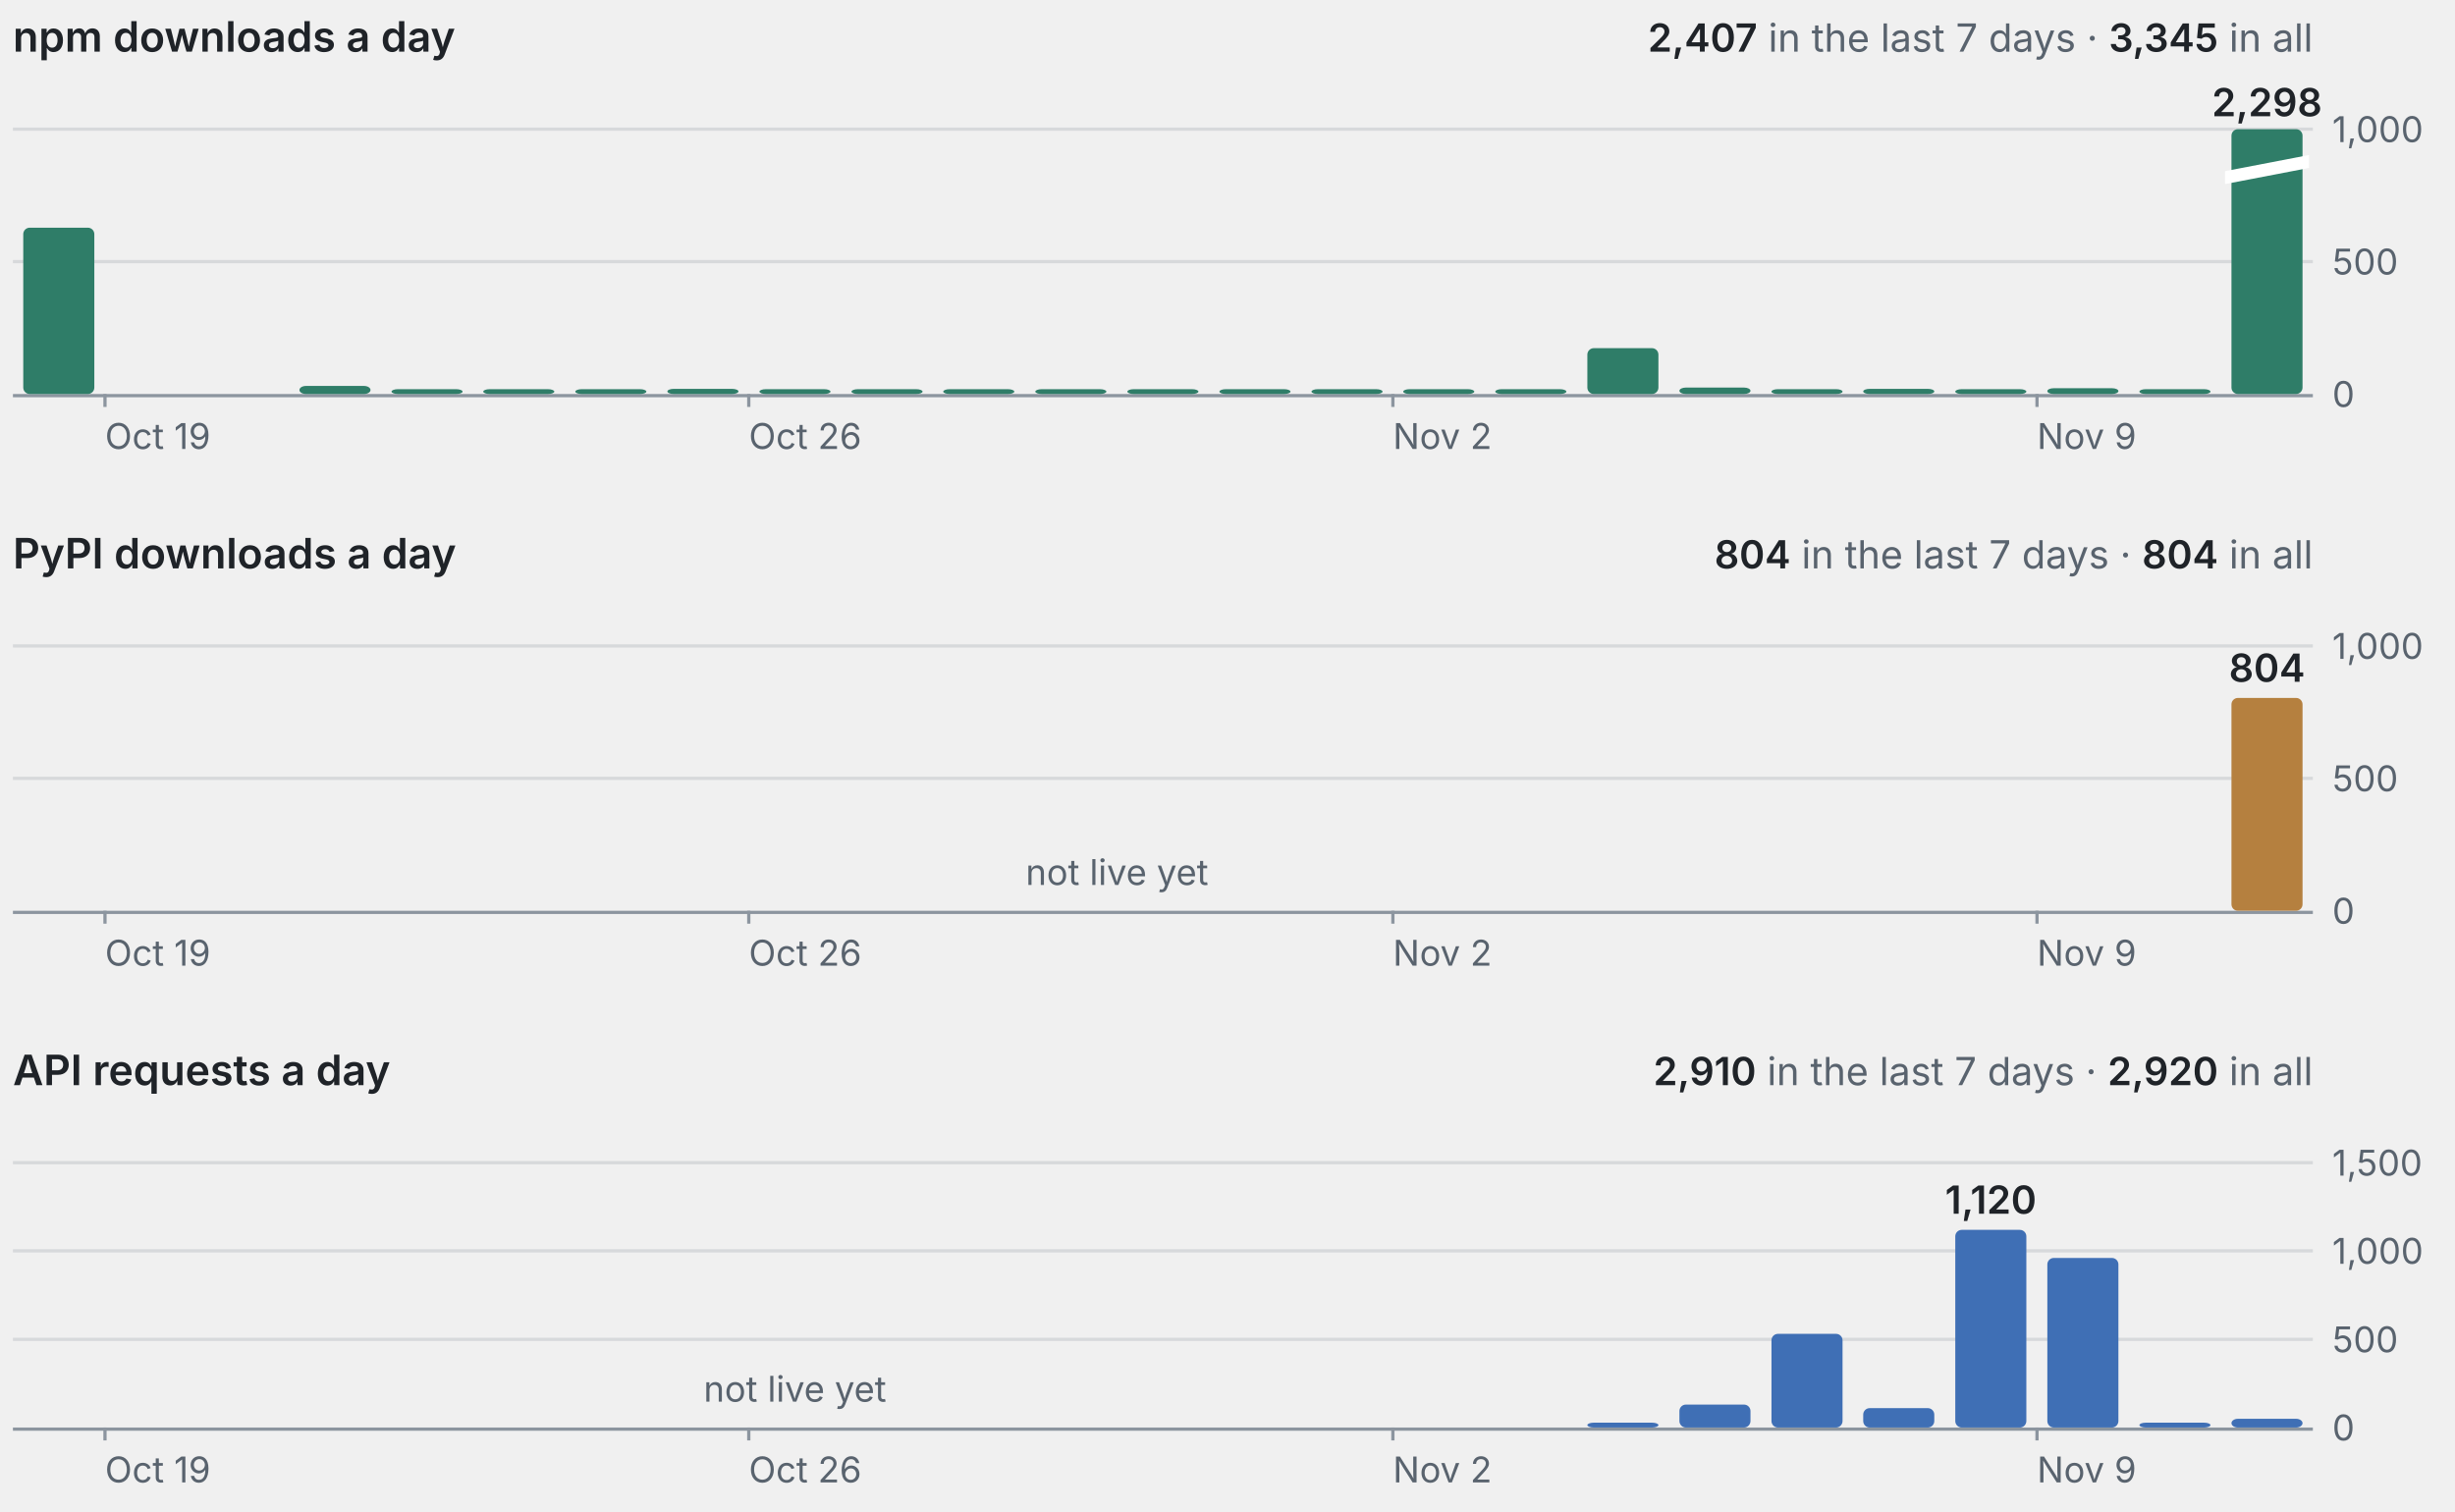
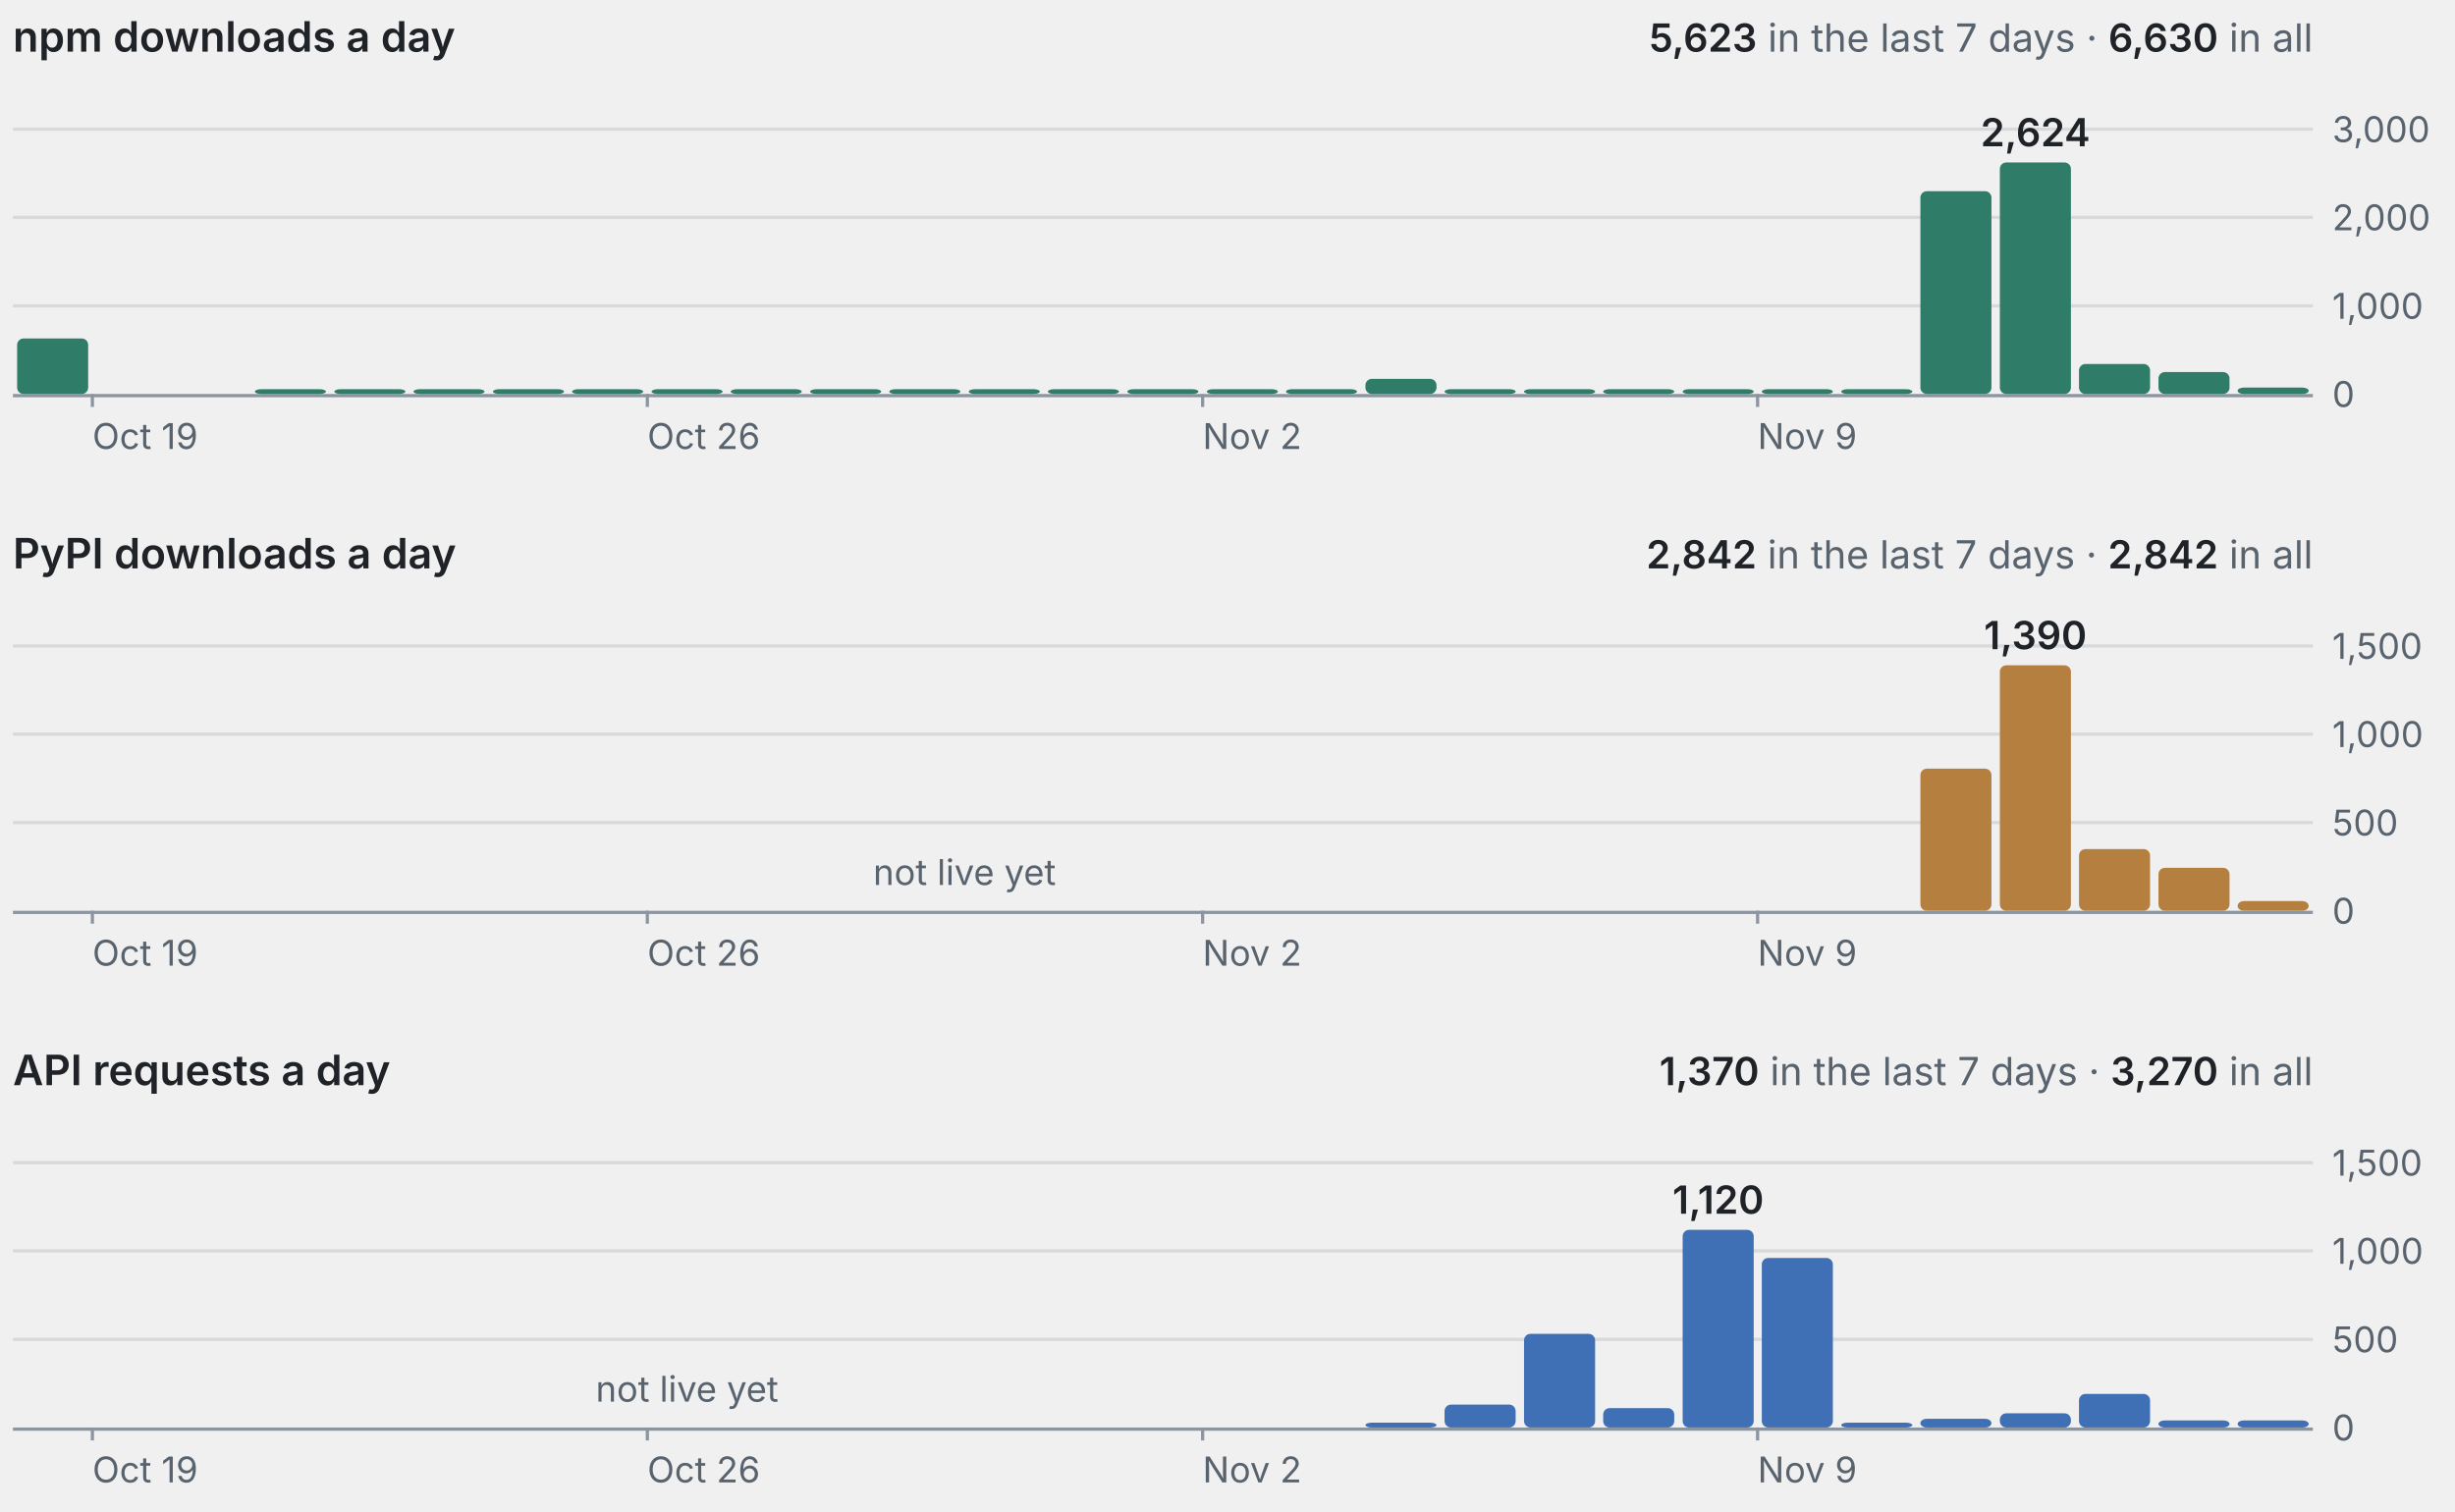
- <svg xmlns="http://www.w3.org/2000/svg" width="760" height="468" viewBox="0 0 760 468" role="img" aria-label="Usage, a day: npm downloads, PyPI downloads and API requests, to 2026-11-11">
+ <svg xmlns="http://www.w3.org/2000/svg" width="760" height="468" viewBox="0 0 760 468" role="img" aria-label="Usage, a day: npm downloads, PyPI downloads and API requests, to 2026-11-15">
  <style>
text{font-family:system-ui,-apple-system,"Segoe UI",sans-serif}
.t{font-size:13px;font-weight:600;fill:#1f2328}.s{font-size:12px;fill:#59636e}.v{font-size:12px;font-weight:600;fill:#1f2328}
.m{font-size:11px;fill:#59636e}.a{stroke:#8c959f}.g{stroke:#8c959f;stroke-opacity:.25}
.n{fill:#2f7d68}.y{fill:#b5803f}.p{fill:#3f6fb5}.b{fill:#ffffff}
@media (prefers-color-scheme:dark){.t,.v{fill:#e6edf3}.s,.m{fill:#9198a1}.a{stroke:#656c76}.g{stroke:#656c76;stroke-opacity:.4}.n{fill:#3fa58a}.y{fill:#d9a55b}.p{fill:#5b8fd9}.b{fill:#0d1117}}
</style>
  <text x="4" y="16" class="t">npm downloads a day</text>
  <text x="716" y="16" class="s" text-anchor="end">
-     <tspan class="v">2,407</tspan> in the last 7 days · <tspan class="v">3,345</tspan> in all</text>
-   <line x1="4" y1="81.0" x2="716" y2="81.0" class="g" />
-   <text x="722" y="85.0" class="m">500</text>
+     <tspan class="v">5,623</tspan> in the last 7 days · <tspan class="v">6,630</tspan> in all</text>
+   <line x1="4" y1="94.7" x2="716" y2="94.7" class="g" />
+   <text x="722" y="98.7" class="m">1,000</text>
+   <line x1="4" y1="67.3" x2="716" y2="67.3" class="g" />
+   <text x="722" y="71.3" class="m">2,000</text>
  <line x1="4" y1="40.0" x2="716" y2="40.0" class="g" />
-   <text x="722" y="44.0" class="m">1,000</text>
+   <text x="722" y="44.0" class="m">3,000</text>
  <line x1="4" y1="122.5" x2="716" y2="122.5" class="a" />
  <text x="722" y="126" class="m">0</text>
-   <rect x="7.2" y="70.5" width="22.0" height="51.5" rx="2.0" class="n" />
-   <rect x="92.7" y="119.5" width="22.0" height="2.5" rx="2.0" class="n" />
-   <rect x="121.2" y="120.5" width="22.0" height="1.5" rx="2.0" class="n" />
-   <rect x="149.6" y="120.5" width="22.0" height="1.5" rx="2.0" class="n" />
-   <rect x="178.1" y="120.5" width="22.0" height="1.5" rx="2.0" class="n" />
-   <rect x="206.6" y="120.4" width="22.0" height="1.6" rx="2.0" class="n" />
-   <rect x="235.1" y="120.5" width="22.0" height="1.5" rx="2.0" class="n" />
-   <rect x="263.6" y="120.5" width="22.0" height="1.5" rx="2.0" class="n" />
-   <rect x="292.0" y="120.5" width="22.0" height="1.5" rx="2.0" class="n" />
-   <rect x="320.5" y="120.5" width="22.0" height="1.5" rx="2.0" class="n" />
+   <rect x="5.3" y="104.8" width="22.0" height="17.2" rx="2.0" class="n" />
+   <rect x="78.9" y="120.5" width="22.0" height="1.5" rx="2.0" class="n" />
+   <rect x="103.5" y="120.5" width="22.0" height="1.5" rx="2.0" class="n" />
+   <rect x="128.0" y="120.5" width="22.0" height="1.5" rx="2.0" class="n" />
+   <rect x="152.6" y="120.5" width="22.0" height="1.5" rx="2.0" class="n" />
+   <rect x="177.1" y="120.5" width="22.0" height="1.5" rx="2.0" class="n" />
+   <rect x="201.7" y="120.5" width="22.0" height="1.5" rx="2.0" class="n" />
+   <rect x="226.2" y="120.5" width="22.0" height="1.5" rx="2.0" class="n" />
+   <rect x="250.8" y="120.5" width="22.0" height="1.5" rx="2.0" class="n" />
+   <rect x="275.3" y="120.5" width="22.0" height="1.5" rx="2.0" class="n" />
+   <rect x="299.9" y="120.5" width="22.0" height="1.5" rx="2.0" class="n" />
+   <rect x="324.4" y="120.5" width="22.0" height="1.5" rx="2.0" class="n" />
  <rect x="349.0" y="120.5" width="22.0" height="1.5" rx="2.0" class="n" />
-   <rect x="377.5" y="120.5" width="22.0" height="1.5" rx="2.0" class="n" />
-   <rect x="406.0" y="120.5" width="22.0" height="1.5" rx="2.0" class="n" />
-   <rect x="434.4" y="120.5" width="22.0" height="1.5" rx="2.0" class="n" />
-   <rect x="462.9" y="120.5" width="22.0" height="1.5" rx="2.0" class="n" />
-   <rect x="491.4" y="107.8" width="22.0" height="14.2" rx="2.0" class="n" />
-   <rect x="519.9" y="120.0" width="22.0" height="2.0" rx="2.0" class="n" />
-   <rect x="548.4" y="120.5" width="22.0" height="1.5" rx="2.0" class="n" />
-   <rect x="576.8" y="120.4" width="22.0" height="1.6" rx="2.0" class="n" />
-   <rect x="605.3" y="120.5" width="22.0" height="1.5" rx="2.0" class="n" />
-   <rect x="633.8" y="120.2" width="22.0" height="1.8" rx="2.0" class="n" />
-   <rect x="662.3" y="120.5" width="22.0" height="1.5" rx="2.0" class="n" />
-   <rect x="690.8" y="40.0" width="22.0" height="82.0" rx="2.0" class="n" />
-   <path d="M688.8 53 l26 -5 v4 l-26 5z" class="b" />
-   <text x="701.8" y="36" class="v" text-anchor="middle">2,298</text>
-   <line x1="32.5" y1="122" x2="32.5" y2="126" class="a" />
-   <text x="32.5" y="139" class="m">Oct 19</text>
-   <line x1="231.8" y1="122" x2="231.8" y2="126" class="a" />
-   <text x="231.8" y="139" class="m">Oct 26</text>
-   <line x1="431.2" y1="122" x2="431.2" y2="126" class="a" />
-   <text x="431.2" y="139" class="m">Nov 2</text>
-   <line x1="630.6" y1="122" x2="630.6" y2="126" class="a" />
-   <text x="630.6" y="139" class="m">Nov 9</text>
+   <rect x="373.6" y="120.5" width="22.0" height="1.5" rx="2.0" class="n" />
+   <rect x="398.1" y="120.5" width="22.0" height="1.5" rx="2.0" class="n" />
+   <rect x="422.7" y="117.3" width="22.0" height="4.7" rx="2.0" class="n" />
+   <rect x="447.2" y="120.5" width="22.0" height="1.5" rx="2.0" class="n" />
+   <rect x="471.8" y="120.5" width="22.0" height="1.5" rx="2.0" class="n" />
+   <rect x="496.3" y="120.5" width="22.0" height="1.5" rx="2.0" class="n" />
+   <rect x="520.9" y="120.5" width="22.0" height="1.5" rx="2.0" class="n" />
+   <rect x="545.4" y="120.5" width="22.0" height="1.5" rx="2.0" class="n" />
+   <rect x="570.0" y="120.5" width="22.0" height="1.5" rx="2.0" class="n" />
+   <rect x="594.5" y="59.2" width="22.0" height="62.8" rx="2.0" class="n" />
+   <rect x="619.1" y="50.3" width="22.0" height="71.7" rx="2.0" class="n" />
+   <rect x="643.6" y="112.7" width="22.0" height="9.3" rx="2.0" class="n" />
+   <rect x="668.2" y="115.2" width="22.0" height="6.8" rx="2.0" class="n" />
+   <rect x="692.7" y="120.0" width="22.0" height="2.0" rx="2.0" class="n" />
+   <text x="630.1" y="45.3" class="v" text-anchor="middle">2,624</text>
+   <line x1="28.6" y1="122" x2="28.6" y2="126" class="a" />
+   <text x="28.6" y="139" class="m">Oct 19</text>
+   <line x1="200.4" y1="122" x2="200.4" y2="126" class="a" />
+   <text x="200.4" y="139" class="m">Oct 26</text>
+   <line x1="372.3" y1="122" x2="372.3" y2="126" class="a" />
+   <text x="372.3" y="139" class="m">Nov 2</text>
+   <line x1="544.1" y1="122" x2="544.1" y2="126" class="a" />
+   <text x="544.1" y="139" class="m">Nov 9</text>
  <text x="4" y="176" class="t">PyPI downloads a day</text>
  <text x="716" y="176" class="s" text-anchor="end">
-     <tspan class="v">804</tspan> in the last 7 days · <tspan class="v">804</tspan> in all</text>
-   <line x1="4" y1="241.0" x2="716" y2="241.0" class="g" />
-   <text x="722" y="245.0" class="m">500</text>
+     <tspan class="v">2,842</tspan> in the last 7 days · <tspan class="v">2,842</tspan> in all</text>
+   <line x1="4" y1="254.7" x2="716" y2="254.7" class="g" />
+   <text x="722" y="258.7" class="m">500</text>
+   <line x1="4" y1="227.3" x2="716" y2="227.3" class="g" />
+   <text x="722" y="231.3" class="m">1,000</text>
  <line x1="4" y1="200.0" x2="716" y2="200.0" class="g" />
-   <text x="722" y="204.0" class="m">1,000</text>
+   <text x="722" y="204.0" class="m">1,500</text>
  <line x1="4" y1="282.5" x2="716" y2="282.5" class="a" />
  <text x="722" y="286" class="m">0</text>
-   <rect x="690.8" y="216.1" width="22.0" height="65.9" rx="2.0" class="y" />
-   <text x="701.8" y="211.1" class="v" text-anchor="middle">804</text>
-   <text x="345.8" y="274" class="m" text-anchor="middle">not live yet</text>
-   <line x1="32.5" y1="282" x2="32.5" y2="286" class="a" />
-   <text x="32.5" y="299" class="m">Oct 19</text>
-   <line x1="231.8" y1="282" x2="231.8" y2="286" class="a" />
-   <text x="231.8" y="299" class="m">Oct 26</text>
-   <line x1="431.2" y1="282" x2="431.2" y2="286" class="a" />
-   <text x="431.2" y="299" class="m">Nov 2</text>
-   <line x1="630.6" y1="282" x2="630.6" y2="286" class="a" />
-   <text x="630.6" y="299" class="m">Nov 9</text>
+   <rect x="594.5" y="238.0" width="22.0" height="44.0" rx="2.0" class="y" />
+   <rect x="619.1" y="206.0" width="22.0" height="76.0" rx="2.0" class="y" />
+   <rect x="643.6" y="262.9" width="22.0" height="19.1" rx="2.0" class="y" />
+   <rect x="668.2" y="268.7" width="22.0" height="13.3" rx="2.0" class="y" />
+   <rect x="692.7" y="279.0" width="22.0" height="3.0" rx="2.0" class="y" />
+   <text x="630.1" y="201.0" class="v" text-anchor="middle">1,390</text>
+   <text x="298.6" y="274" class="m" text-anchor="middle">not live yet</text>
+   <line x1="28.6" y1="282" x2="28.6" y2="286" class="a" />
+   <text x="28.6" y="299" class="m">Oct 19</text>
+   <line x1="200.4" y1="282" x2="200.4" y2="286" class="a" />
+   <text x="200.4" y="299" class="m">Oct 26</text>
+   <line x1="372.3" y1="282" x2="372.3" y2="286" class="a" />
+   <text x="372.3" y="299" class="m">Nov 2</text>
+   <line x1="544.1" y1="282" x2="544.1" y2="286" class="a" />
+   <text x="544.1" y="299" class="m">Nov 9</text>
  <text x="4" y="336" class="t">API requests a day</text>
  <text x="716" y="336" class="s" text-anchor="end">
-     <tspan class="v">2,910</tspan> in the last 7 days · <tspan class="v">2,920</tspan> in all</text>
+     <tspan class="v">1,370</tspan> in the last 7 days · <tspan class="v">3,270</tspan> in all</text>
  <line x1="4" y1="414.7" x2="716" y2="414.7" class="g" />
  <text x="722" y="418.7" class="m">500</text>
  <line x1="4" y1="387.3" x2="716" y2="387.3" class="g" />
  <text x="722" y="391.3" class="m">1,000</text>
  <line x1="4" y1="360.0" x2="716" y2="360.0" class="g" />
  <text x="722" y="364.0" class="m">1,500</text>
  <line x1="4" y1="442.5" x2="716" y2="442.5" class="a" />
  <text x="722" y="446" class="m">0</text>
-   <rect x="491.4" y="440.5" width="22.0" height="1.5" rx="2.0" class="p" />
-   <rect x="519.9" y="434.9" width="22.0" height="7.1" rx="2.0" class="p" />
-   <rect x="548.4" y="413.0" width="22.0" height="29.0" rx="2.0" class="p" />
-   <rect x="576.8" y="436.0" width="22.0" height="6.0" rx="2.0" class="p" />
-   <rect x="605.3" y="380.8" width="22.0" height="61.2" rx="2.0" class="p" />
-   <rect x="633.8" y="389.5" width="22.0" height="52.5" rx="2.0" class="p" />
-   <rect x="662.3" y="440.5" width="22.0" height="1.5" rx="2.0" class="p" />
-   <rect x="690.8" y="439.3" width="22.0" height="2.7" rx="2.0" class="p" />
-   <text x="616.3" y="375.8" class="v" text-anchor="middle">1,120</text>
-   <text x="246.1" y="434" class="m" text-anchor="middle">not live yet</text>
-   <line x1="32.5" y1="442" x2="32.5" y2="446" class="a" />
-   <text x="32.5" y="459" class="m">Oct 19</text>
-   <line x1="231.8" y1="442" x2="231.8" y2="446" class="a" />
-   <text x="231.8" y="459" class="m">Oct 26</text>
-   <line x1="431.2" y1="442" x2="431.2" y2="446" class="a" />
-   <text x="431.2" y="459" class="m">Nov 2</text>
-   <line x1="630.6" y1="442" x2="630.6" y2="446" class="a" />
-   <text x="630.6" y="459" class="m">Nov 9</text>
+   <rect x="422.7" y="440.5" width="22.0" height="1.5" rx="2.0" class="p" />
+   <rect x="447.2" y="434.9" width="22.0" height="7.1" rx="2.0" class="p" />
+   <rect x="471.8" y="413.0" width="22.0" height="29.0" rx="2.0" class="p" />
+   <rect x="496.3" y="436.0" width="22.0" height="6.0" rx="2.0" class="p" />
+   <rect x="520.9" y="380.8" width="22.0" height="61.2" rx="2.0" class="p" />
+   <rect x="545.4" y="389.5" width="22.0" height="52.5" rx="2.0" class="p" />
+   <rect x="570.0" y="440.5" width="22.0" height="1.5" rx="2.0" class="p" />
+   <rect x="594.5" y="439.3" width="22.0" height="2.7" rx="2.0" class="p" />
+   <rect x="619.1" y="437.6" width="22.0" height="4.4" rx="2.0" class="p" />
+   <rect x="643.6" y="431.6" width="22.0" height="10.4" rx="2.0" class="p" />
+   <rect x="668.2" y="439.8" width="22.0" height="2.2" rx="2.0" class="p" />
+   <rect x="692.7" y="439.8" width="22.0" height="2.2" rx="2.0" class="p" />
+   <text x="531.9" y="375.8" class="v" text-anchor="middle">1,120</text>
+   <text x="212.7" y="434" class="m" text-anchor="middle">not live yet</text>
+   <line x1="28.6" y1="442" x2="28.6" y2="446" class="a" />
+   <text x="28.6" y="459" class="m">Oct 19</text>
+   <line x1="200.4" y1="442" x2="200.4" y2="446" class="a" />
+   <text x="200.4" y="459" class="m">Oct 26</text>
+   <line x1="372.3" y1="442" x2="372.3" y2="446" class="a" />
+   <text x="372.3" y="459" class="m">Nov 2</text>
+   <line x1="544.1" y1="442" x2="544.1" y2="446" class="a" />
+   <text x="544.1" y="459" class="m">Nov 9</text>
</svg>
